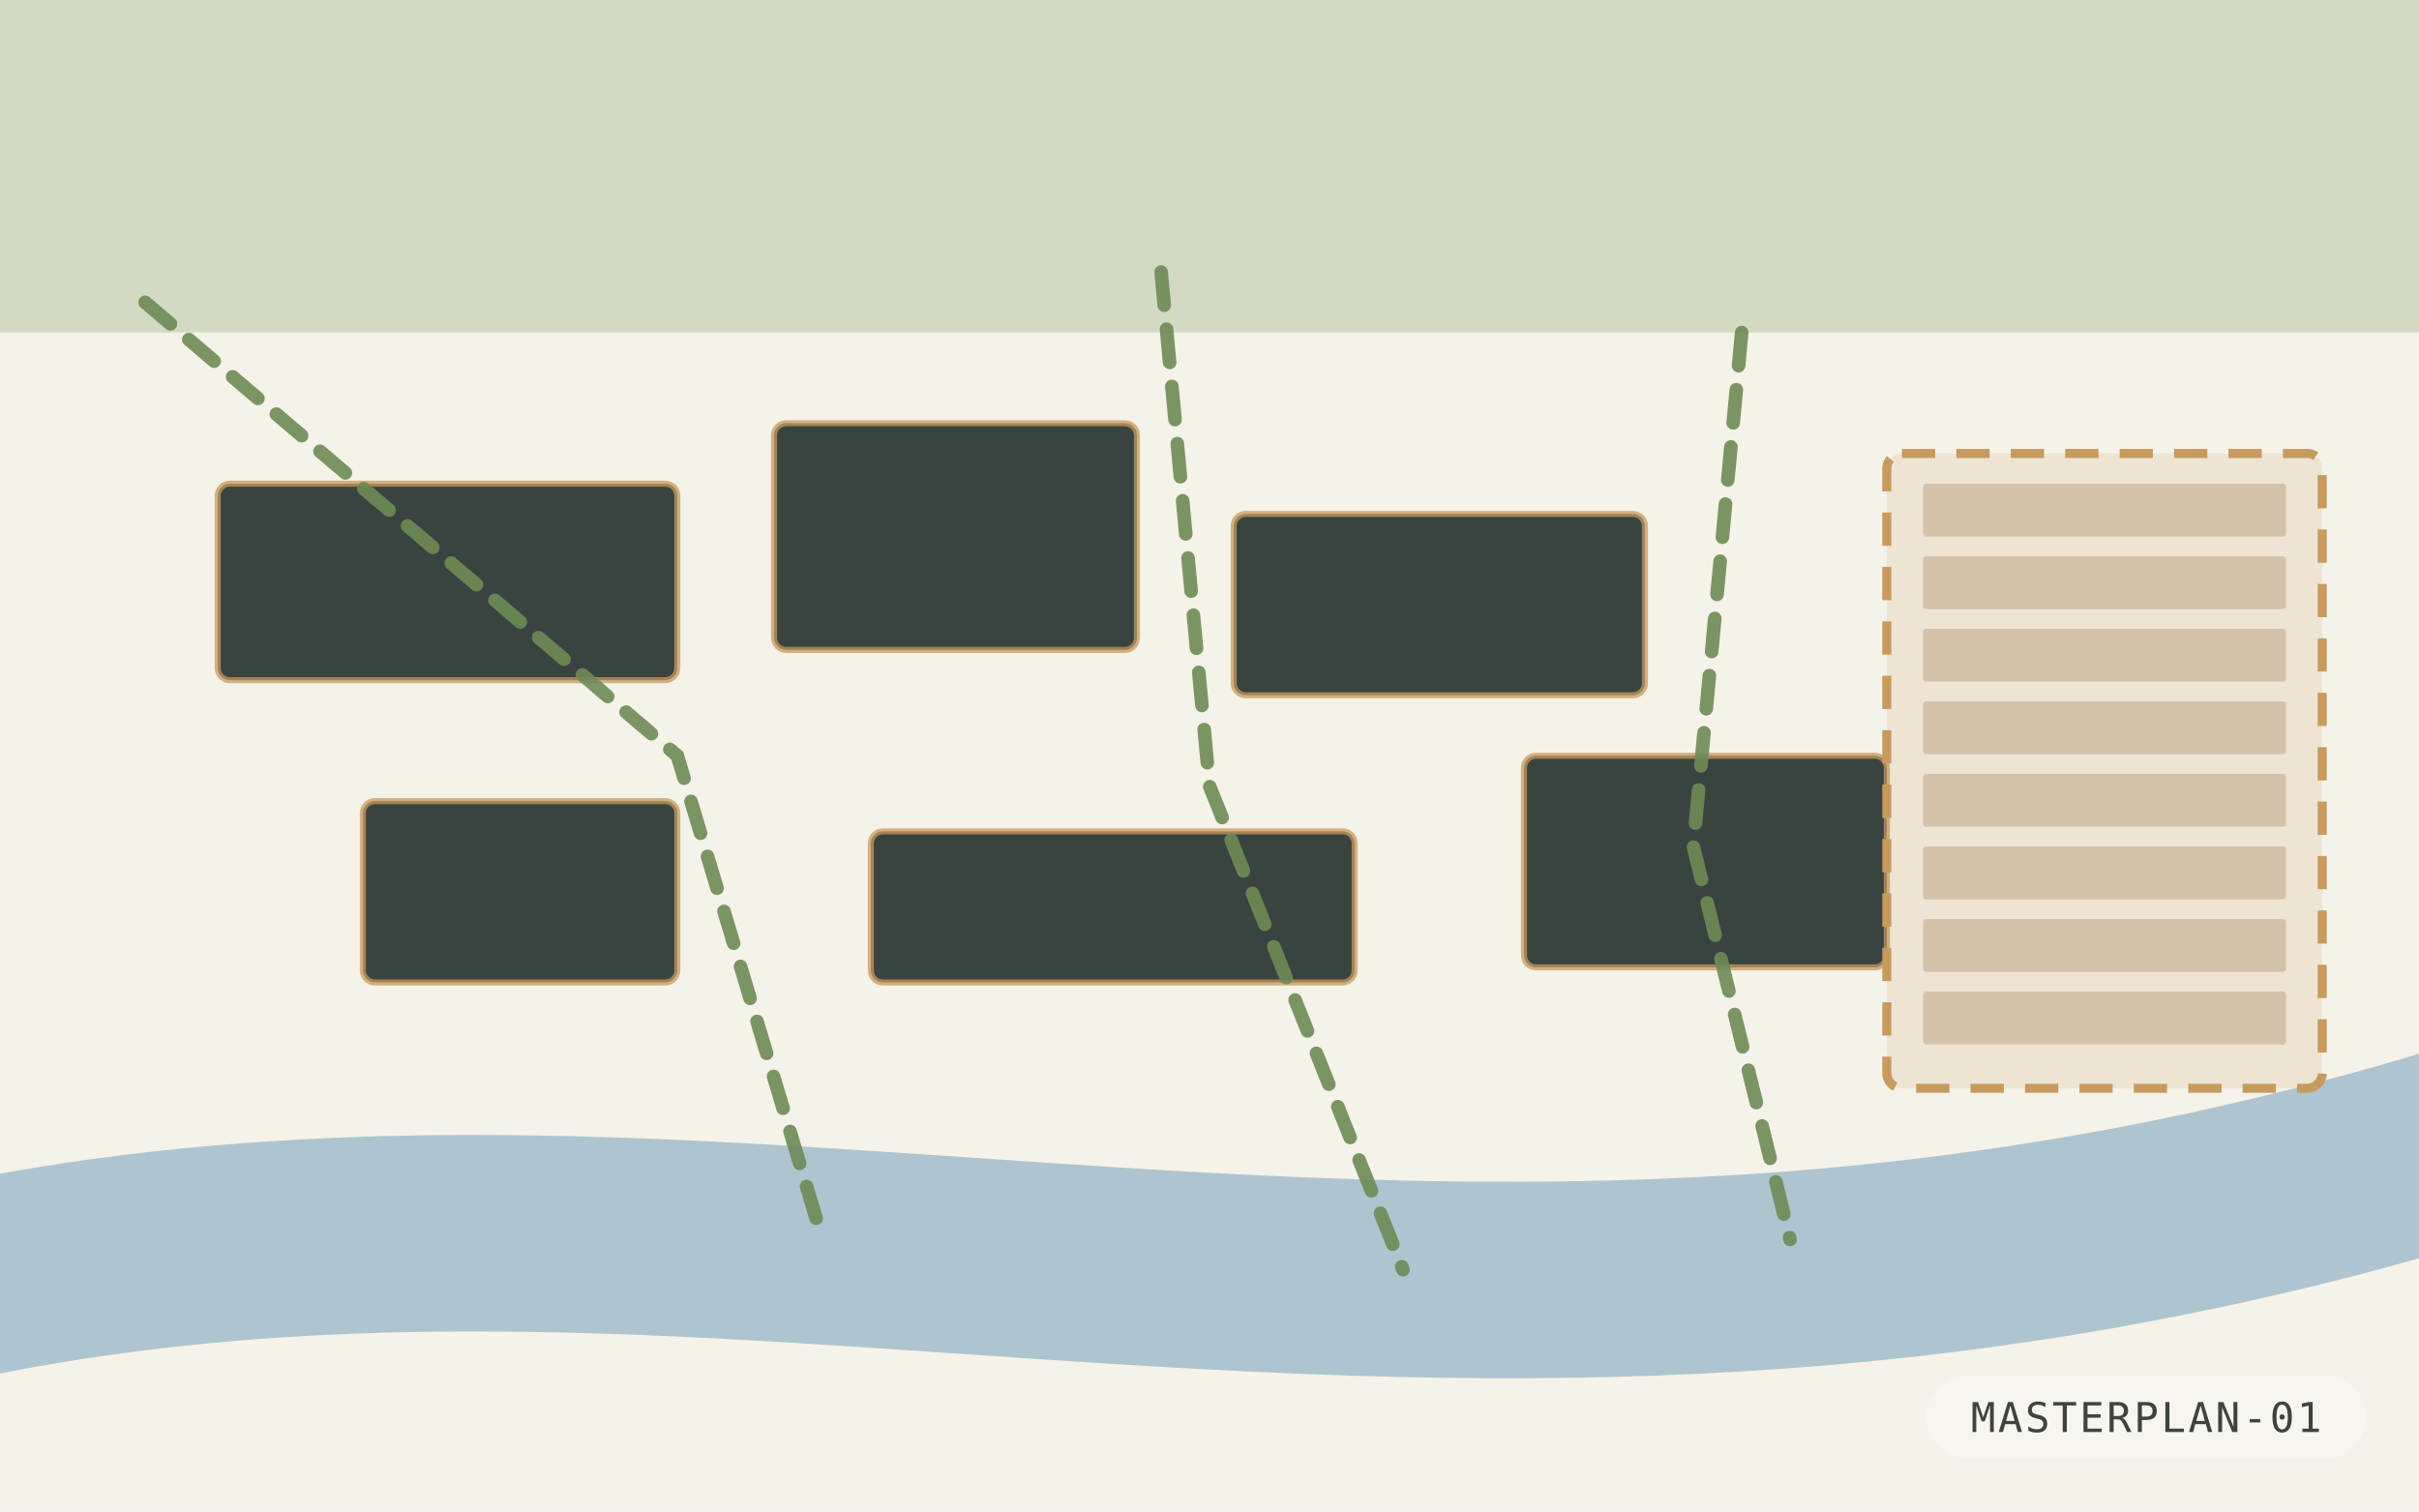
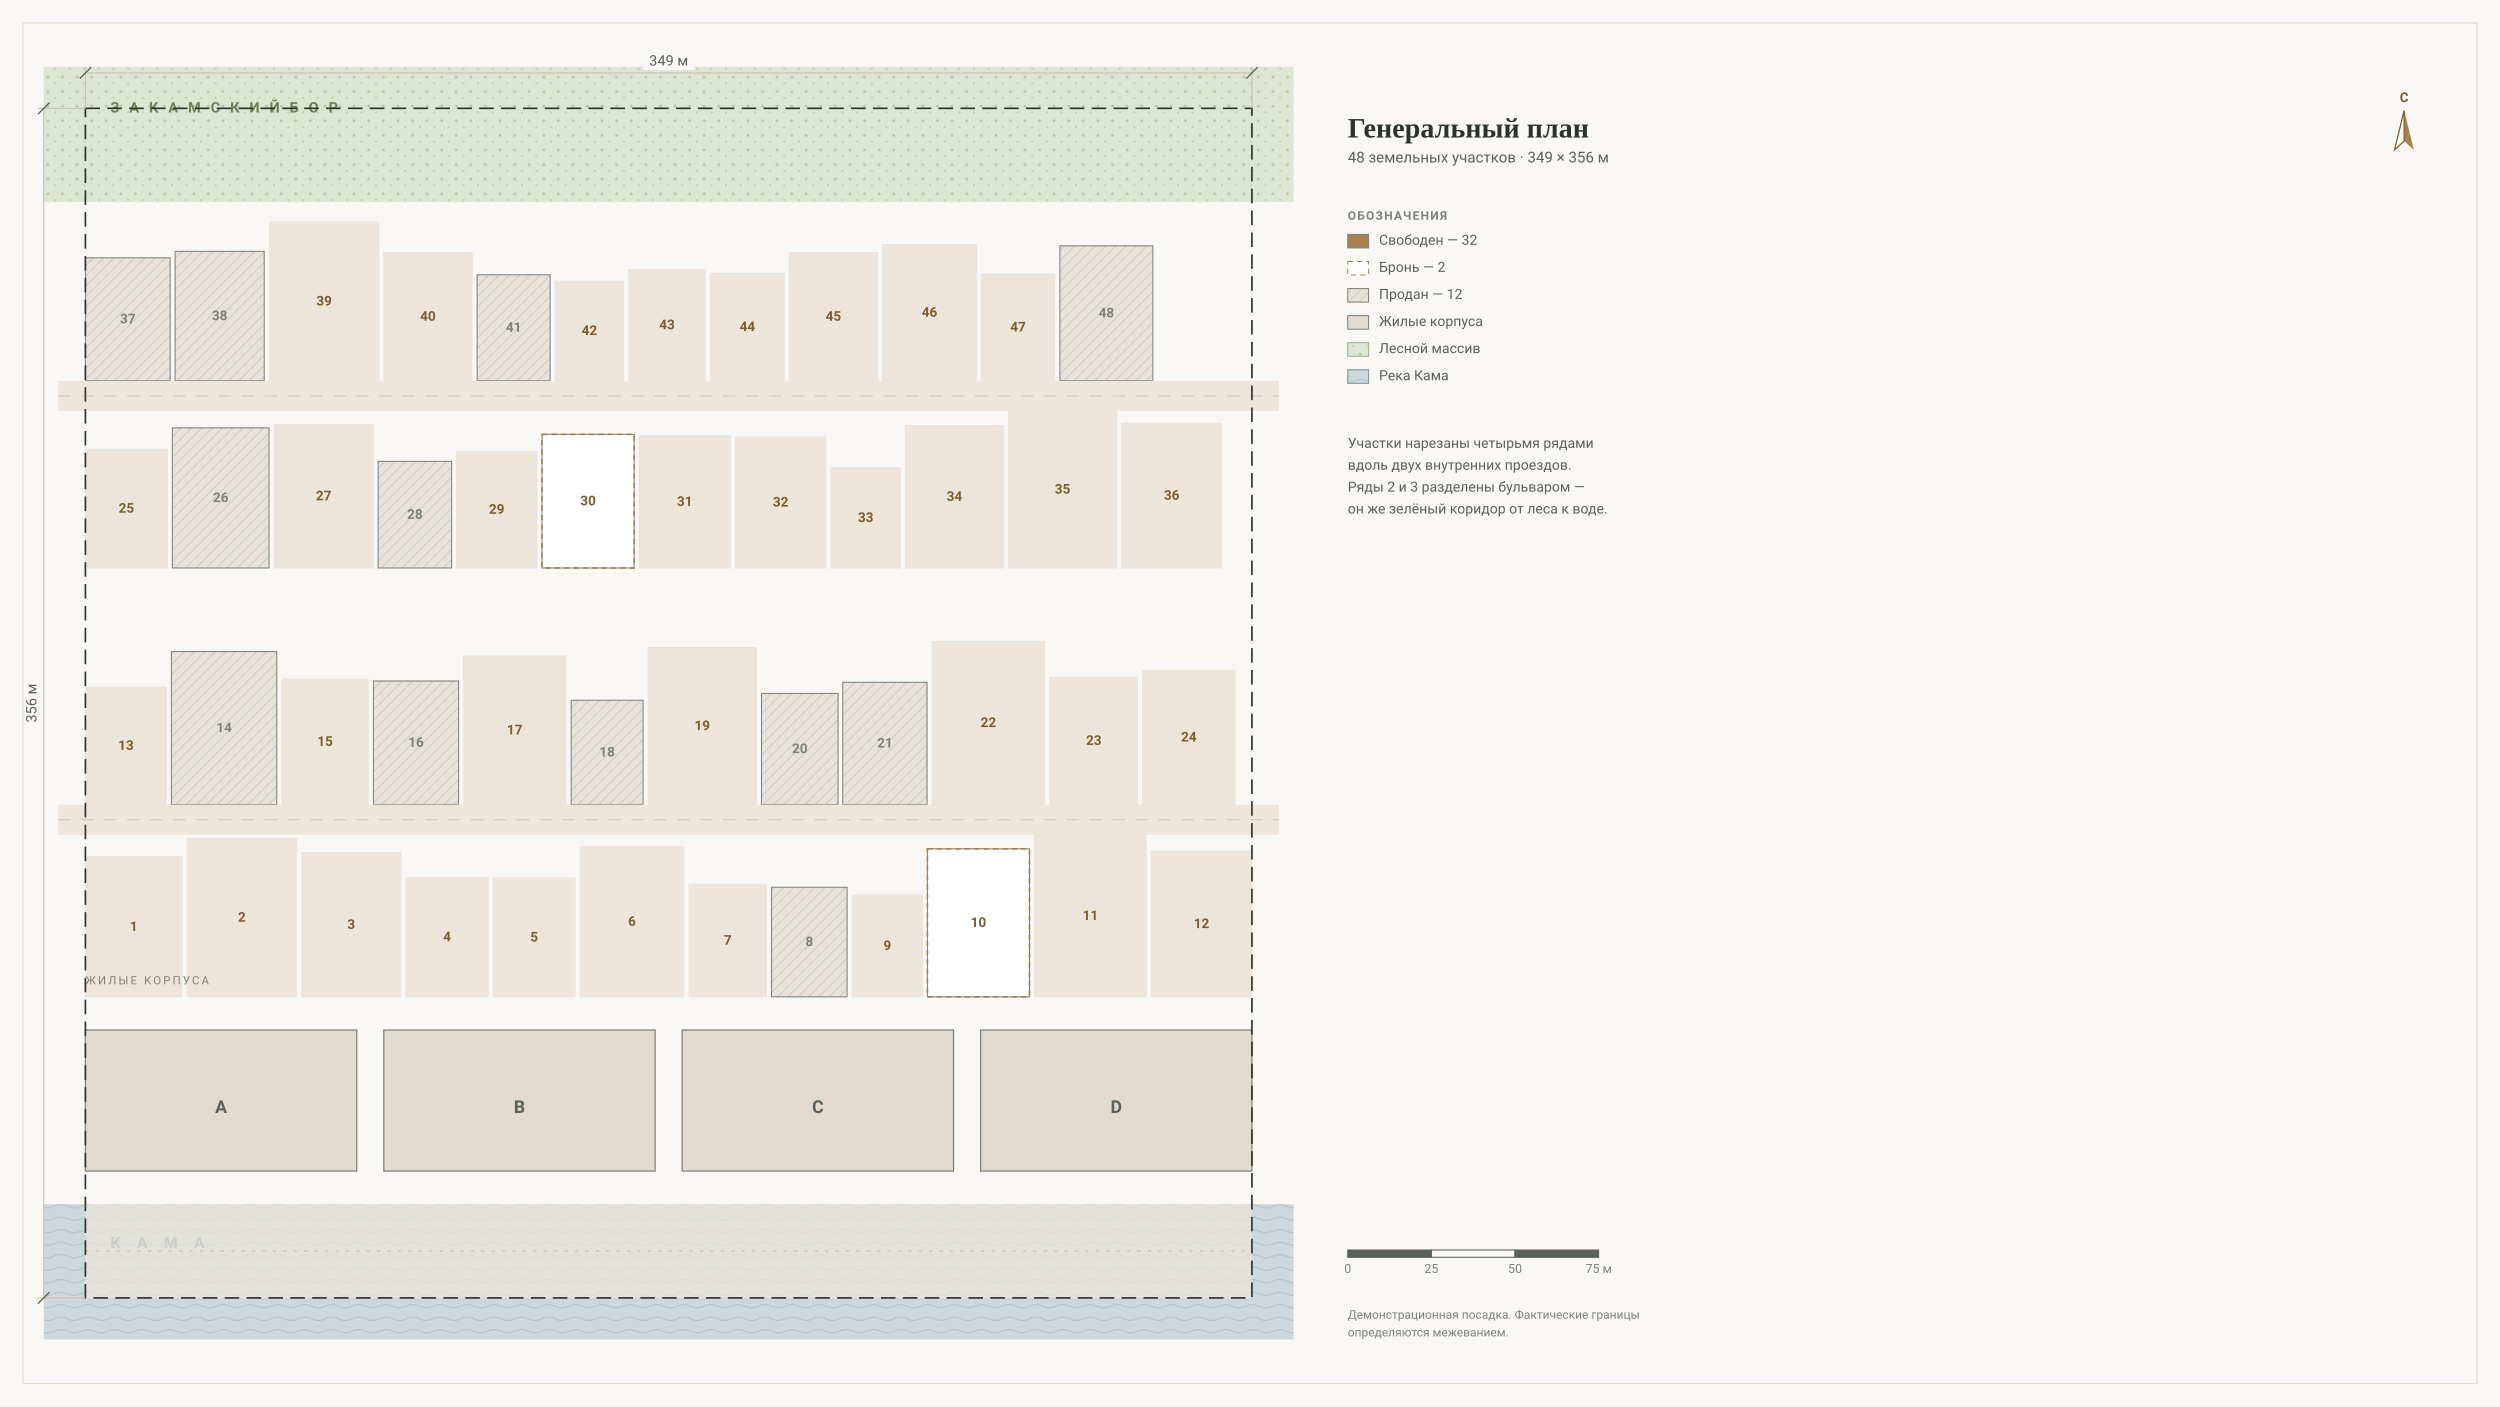
- <svg xmlns="http://www.w3.org/2000/svg" viewBox="0 0 1600 1000" width="1600" height="1000" role="img" aria-label="Генеральный план территории" preserveAspectRatio="xMidYMid slice">
-   <rect width="1600" height="1000" fill="#F5F2EA" />
-   <rect width="1600" height="220.0" fill="#CBD6BC" opacity="0.85" />
-   <path d="M -80.0 860.0 C 480.0 720.0, 960.0 980.0, 1680.0 740.0" fill="none" stroke="#A6C0CC" stroke-width="130.0" opacity="0.9" />
-   <rect x="144.0" y="320.0" width="304.0" height="130.0" rx="8.0" fill="#25302E" opacity="0.9" />
-   <rect x="144.0" y="320.0" width="304.0" height="130.0" rx="8.0" fill="none" stroke="#C79A5E" stroke-width="4.0" opacity="0.75" />
-   <rect x="512.0" y="280.0" width="240.0" height="150.0" rx="8.0" fill="#25302E" opacity="0.9" />
-   <rect x="512.0" y="280.0" width="240.0" height="150.0" rx="8.0" fill="none" stroke="#C79A5E" stroke-width="4.0" opacity="0.75" />
-   <rect x="816.0" y="340.0" width="272.0" height="120.0" rx="8.0" fill="#25302E" opacity="0.9" />
-   <rect x="816.0" y="340.0" width="272.0" height="120.0" rx="8.0" fill="none" stroke="#C79A5E" stroke-width="4.0" opacity="0.75" />
-   <rect x="240.0" y="530.0" width="208.0" height="120.0" rx="8.0" fill="#25302E" opacity="0.9" />
-   <rect x="240.0" y="530.0" width="208.0" height="120.0" rx="8.0" fill="none" stroke="#C79A5E" stroke-width="4.0" opacity="0.75" />
-   <rect x="576.0" y="550.0" width="320.0" height="100.0" rx="8.0" fill="#25302E" opacity="0.9" />
-   <rect x="576.0" y="550.0" width="320.0" height="100.0" rx="8.0" fill="none" stroke="#C79A5E" stroke-width="4.0" opacity="0.75" />
-   <rect x="1008.0" y="500.0" width="240.0" height="140.0" rx="8.0" fill="#25302E" opacity="0.9" />
-   <rect x="1008.0" y="500.0" width="240.0" height="140.0" rx="8.0" fill="none" stroke="#C79A5E" stroke-width="4.0" opacity="0.75" />
-   <rect x="1248.0" y="300.0" width="288.0" height="420.0" rx="10.0" fill="#C79A5E" fill-opacity="0.16" stroke="#C79A5E" stroke-width="6.0" stroke-dasharray="22.0 14.0" />
-   <rect x="1272.0" y="320.0" width="240.0" height="35.0" fill="#8A6A3E" opacity="0.28" rx="2" />
-   <rect x="1272.0" y="368.0" width="240.0" height="35.0" fill="#8A6A3E" opacity="0.28" rx="2" />
-   <rect x="1272.0" y="416.0" width="240.0" height="35.0" fill="#8A6A3E" opacity="0.28" rx="2" />
-   <rect x="1272.0" y="464.0" width="240.0" height="35.0" fill="#8A6A3E" opacity="0.28" rx="2" />
-   <rect x="1272.0" y="512.0" width="240.0" height="35.0" fill="#8A6A3E" opacity="0.28" rx="2" />
-   <rect x="1272.0" y="560.0" width="240.0" height="35.0" fill="#8A6A3E" opacity="0.28" rx="2" />
-   <rect x="1272.0" y="608.0" width="240.0" height="35.0" fill="#8A6A3E" opacity="0.28" rx="2" />
-   <rect x="1272.0" y="656.0" width="240.0" height="35.0" fill="#8A6A3E" opacity="0.28" rx="2" />
-   <g stroke="#6E8A55" stroke-width="9.0" stroke-dasharray="22.0 16.0" opacity="0.9" fill="none" stroke-linecap="round">
-     <path d="M 96.0 200.0 L 448.0 500.0 L 544.0 820.0" />
-     <path d="M 768.0 180.0 L 800.0 520.0 L 928.0 840.0" />
-     <path d="M 1152.0 220.0 L 1120.0 560.0 L 1184.0 820.0" />
+ <svg xmlns="http://www.w3.org/2000/svg" viewBox="0 0 2400 1350" width="2400" height="1350" role="img" aria-label="Генеральный план: нарезка на 48 земельных участков, корпуса, набережная и лес" font-family="'TT Commons Pro',-apple-system,BlinkMacSystemFont,'Segoe UI',Roboto,'Helvetica Neue',Arial,sans-serif">
+   <defs>
+     <pattern id="h-build" patternUnits="userSpaceOnUse" width="9" height="9" patternTransform="rotate(45)">
+       <line x1="0" y1="0" x2="0" y2="9" stroke="#a8814f" stroke-width="1.1" opacity=".5" />
+     </pattern>
+     <pattern id="h-sold" patternUnits="userSpaceOnUse" width="7" height="7" patternTransform="rotate(45)">
+       <line x1="0" y1="0" x2="0" y2="7" stroke="#7c8279" stroke-width="1" opacity=".45" />
+     </pattern>
+     <pattern id="h-forest" patternUnits="userSpaceOnUse" width="14" height="14">
+       <circle cx="4" cy="4" r="1.5" fill="#9fb188" opacity=".55" />
+       <circle cx="11" cy="10" r="1.1" fill="#9fb188" opacity=".4" />
+     </pattern>
+     <pattern id="h-water" patternUnits="userSpaceOnUse" width="26" height="12">
+       <path d="M0 6q6.5 -3 13 0t13 0" fill="none" stroke="#7d939b" stroke-width="1" opacity=".35" />
+     </pattern>
+   </defs>
+   <rect width="2400" height="1350" fill="#faf8f4" />
+   <rect x="42" y="1156.079" width="1199.841" height="129.921" fill="#ccd8dc" />
+   <rect x="42" y="1156.079" width="1199.841" height="129.921" fill="url(#h-water)" />
+   <text x="106" y="1198.079" font-size="15" fill="#7d939b" text-anchor="start" font-weight="600" letter-spacing="6">К А М А</text>
+   <rect x="42" y="64" width="1199.841" height="129.921" fill="#dde6d2" />
+   <rect x="42" y="64" width="1199.841" height="129.921" fill="url(#h-forest)" />
+   <text x="106" y="108" font-size="14" fill="#6f7f58" text-anchor="start" font-weight="600" letter-spacing="3">З А К А М С К И Й   Б О Р</text>
+   <rect x="82" y="1156.079" width="1119.841" height="89.921" fill="#ece6db" opacity=".7" />
+   <path d="M82 1201.039 L1201.841 1201.039" stroke="#cfc6b6" stroke-width="1.4" stroke-dasharray="3 7" />
+   <rect x="82" y="988.825" width="260.46" height="135.396" fill="#e2dcd0" stroke="#7c8279" stroke-width="1.2" />
+   <text x="212.23" y="1068.47" font-size="17" fill="#5a615a" text-anchor="middle" font-weight="700">A</text>
+   <rect x="368.46" y="988.825" width="260.46" height="135.396" fill="#e2dcd0" stroke="#7c8279" stroke-width="1.2" />
+   <text x="498.69" y="1068.47" font-size="17" fill="#5a615a" text-anchor="middle" font-weight="700">B</text>
+   <rect x="654.92" y="988.825" width="260.46" height="135.396" fill="#e2dcd0" stroke="#7c8279" stroke-width="1.2" />
+   <text x="785.151" y="1068.47" font-size="17" fill="#5a615a" text-anchor="middle" font-weight="700">C</text>
+   <rect x="941.381" y="988.825" width="260.46" height="135.396" fill="#e2dcd0" stroke="#7c8279" stroke-width="1.2" />
+   <text x="1071.611" y="1068.47" font-size="17" fill="#5a615a" text-anchor="middle" font-weight="700">D</text>
+   <text x="82" y="944.967" font-size="11" fill="#7c8279" text-anchor="start" font-weight="400" letter-spacing="2">ЖИЛЫЕ КОРПУСА</text>
+   <rect x="82" y="822.471" width="92.779" height="134.497" fill="#a8814f" opacity="0.16" stroke="#7c8279" stroke-width="1" />
+   <text x="128.39" y="893.719" font-size="13" fill="#7d5c2c" text-anchor="middle" font-weight="600">1</text>
+   <rect x="179.629" y="804.744" width="105.015" height="152.224" fill="#a8814f" opacity="0.16" stroke="#7c8279" stroke-width="1" />
+   <text x="232.136" y="884.855" font-size="13" fill="#7d5c2c" text-anchor="middle" font-weight="600">2</text>
+   <rect x="289.461" y="818.617" width="95.413" height="138.35" fill="#a8814f" opacity="0.16" stroke="#7c8279" stroke-width="1" />
+   <text x="337.168" y="891.792" font-size="13" fill="#7d5c2c" text-anchor="middle" font-weight="600">3</text>
+   <rect x="389.659" y="842.286" width="79.131" height="114.682" fill="#a8814f" opacity="0.16" stroke="#7c8279" stroke-width="1" />
+   <text x="429.225" y="903.627" font-size="13" fill="#7d5c2c" text-anchor="middle" font-weight="600">4</text>
+   <rect x="473.479" y="842.896" width="78.649" height="114.072" fill="#a8814f" opacity="0.16" stroke="#7c8279" stroke-width="1" />
+   <text x="512.803" y="903.932" font-size="13" fill="#7d5c2c" text-anchor="middle" font-weight="600">5</text>
+   <rect x="556.977" y="812.772" width="99.427" height="144.195" fill="#a8814f" opacity="0.16" stroke="#7c8279" stroke-width="1" />
+   <text x="606.691" y="888.87" font-size="13" fill="#7d5c2c" text-anchor="middle" font-weight="600">6</text>
+   <rect x="661.35" y="848.933" width="74.474" height="108.034" fill="#a8814f" opacity="0.16" stroke="#7c8279" stroke-width="1" />
+   <text x="698.587" y="906.95" font-size="13" fill="#7d5c2c" text-anchor="middle" font-weight="600">7</text>
+   <rect x="740.673" y="851.76" width="72.547" height="105.208" fill="#e8e3da" stroke="#7c8279" stroke-width="1" />
+   <rect x="740.673" y="851.76" width="72.547" height="105.208" fill="url(#h-sold)" />
+   <text x="776.947" y="908.363" font-size="13" fill="#7c8279" text-anchor="middle" font-weight="600">8</text>
+   <rect x="818.07" y="859.146" width="67.473" height="97.821" fill="#a8814f" opacity="0.16" stroke="#7c8279" stroke-width="1" />
+   <text x="851.806" y="912.057" font-size="13" fill="#7d5c2c" text-anchor="middle" font-weight="600">9</text>
+   <rect x="890.328" y="814.86" width="97.982" height="142.108" fill="#ffffff" opacity="1" stroke="#7c8279" stroke-width="1" />
+   <rect x="890.328" y="814.86" width="97.982" height="142.108" fill="none" stroke="#a8814f" stroke-width="1.6" stroke-dasharray="5 4" />
+   <text x="939.319" y="889.914" font-size="13" fill="#7d5c2c" text-anchor="middle" font-weight="600">10</text>
+   <rect x="993.095" y="801.339" width="107.36" height="155.628" fill="#a8814f" opacity="0.16" stroke="#7c8279" stroke-width="1" />
+   <text x="1046.775" y="883.153" font-size="13" fill="#7d5c2c" text-anchor="middle" font-weight="600">11</text>
+   <rect x="1105.175" y="817.011" width="96.537" height="139.956" fill="#a8814f" opacity="0.16" stroke="#7c8279" stroke-width="1" />
+   <text x="1153.444" y="890.989" font-size="13" fill="#7d5c2c" text-anchor="middle" font-weight="600">12</text>
+   <rect x="82" y="659.553" width="77.75" height="112.755" fill="#a8814f" opacity="0.16" stroke="#7c8279" stroke-width="1" />
+   <text x="120.875" y="719.93" font-size="13" fill="#7d5c2c" text-anchor="middle" font-weight="600">13</text>
+   <rect x="164.535" y="625.543" width="101.194" height="146.764" fill="#e8e3da" stroke="#7c8279" stroke-width="1" />
+   <rect x="164.535" y="625.543" width="101.194" height="146.764" fill="url(#h-sold)" />
+   <text x="215.132" y="702.925" font-size="13" fill="#7c8279" text-anchor="middle" font-weight="600">14</text>
+   <rect x="270.513" y="651.845" width="83.049" height="120.462" fill="#a8814f" opacity="0.16" stroke="#7c8279" stroke-width="1" />
+   <text x="312.038" y="716.076" font-size="13" fill="#7d5c2c" text-anchor="middle" font-weight="600">15</text>
+   <rect x="358.508" y="653.74" width="81.764" height="118.568" fill="#e8e3da" stroke="#7c8279" stroke-width="1" />
+   <rect x="358.508" y="653.74" width="81.764" height="118.568" fill="url(#h-sold)" />
+   <text x="399.39" y="717.024" font-size="13" fill="#7c8279" text-anchor="middle" font-weight="600">16</text>
+   <rect x="444.897" y="629.718" width="98.367" height="142.589" fill="#a8814f" opacity="0.16" stroke="#7c8279" stroke-width="1" />
+   <text x="494.08" y="705.013" font-size="13" fill="#7d5c2c" text-anchor="middle" font-weight="600">17</text>
+   <rect x="548.306" y="672.238" width="69.047" height="100.07" fill="#e8e3da" stroke="#7c8279" stroke-width="1" />
+   <rect x="548.306" y="672.238" width="69.047" height="100.07" fill="url(#h-sold)" />
+   <text x="582.829" y="726.273" font-size="13" fill="#7c8279" text-anchor="middle" font-weight="600">18</text>
+   <rect x="622.17" y="621.561" width="103.988" height="150.747" fill="#a8814f" opacity="0.16" stroke="#7c8279" stroke-width="1" />
+   <text x="674.164" y="700.934" font-size="13" fill="#7d5c2c" text-anchor="middle" font-weight="600">19</text>
+   <rect x="731.039" y="665.687" width="73.511" height="106.621" fill="#e8e3da" stroke="#7c8279" stroke-width="1" />
+   <rect x="731.039" y="665.687" width="73.511" height="106.621" fill="url(#h-sold)" />
+   <text x="767.794" y="722.997" font-size="13" fill="#7c8279" text-anchor="middle" font-weight="600">20</text>
+   <rect x="809.078" y="655.025" width="80.897" height="117.283" fill="#e8e3da" stroke="#7c8279" stroke-width="1" />
+   <rect x="809.078" y="655.025" width="80.897" height="117.283" fill="url(#h-sold)" />
+   <text x="849.526" y="717.666" font-size="13" fill="#7c8279" text-anchor="middle" font-weight="600">21</text>
+   <rect x="894.824" y="615.684" width="108.002" height="156.624" fill="#a8814f" opacity="0.16" stroke="#7c8279" stroke-width="1" />
+   <text x="948.825" y="697.996" font-size="13" fill="#7d5c2c" text-anchor="middle" font-weight="600">22</text>
+   <rect x="1007.868" y="650.015" width="84.333" height="122.293" fill="#a8814f" opacity="0.16" stroke="#7c8279" stroke-width="1" />
+   <text x="1050.034" y="715.161" font-size="13" fill="#7d5c2c" text-anchor="middle" font-weight="600">23</text>
+   <rect x="1096.826" y="643.463" width="88.861" height="128.844" fill="#a8814f" opacity="0.16" stroke="#7c8279" stroke-width="1" />
+   <text x="1141.256" y="711.885" font-size="13" fill="#7d5c2c" text-anchor="middle" font-weight="600">24</text>
+   <rect x="82" y="431.185" width="78.649" height="114.072" fill="#a8814f" opacity="0.16" stroke="#7c8279" stroke-width="1" />
+   <text x="121.324" y="492.221" font-size="13" fill="#7d5c2c" text-anchor="middle" font-weight="600">25</text>
+   <rect x="165.498" y="410.76" width="92.779" height="134.497" fill="#e8e3da" stroke="#7c8279" stroke-width="1" />
+   <rect x="165.498" y="410.76" width="92.779" height="134.497" fill="url(#h-sold)" />
+   <text x="211.888" y="482.008" font-size="13" fill="#7c8279" text-anchor="middle" font-weight="600">26</text>
+   <rect x="263.127" y="407.42" width="95.028" height="137.836" fill="#a8814f" opacity="0.16" stroke="#7c8279" stroke-width="1" />
+   <text x="310.641" y="480.338" font-size="13" fill="#7d5c2c" text-anchor="middle" font-weight="600">27</text>
+   <rect x="363.004" y="442.939" width="70.556" height="102.318" fill="#e8e3da" stroke="#7c8279" stroke-width="1" />
+   <rect x="363.004" y="442.939" width="70.556" height="102.318" fill="url(#h-sold)" />
+   <text x="398.282" y="498.098" font-size="13" fill="#7c8279" text-anchor="middle" font-weight="600">28</text>
+   <rect x="438.152" y="433.176" width="77.3" height="112.08" fill="#a8814f" opacity="0.16" stroke="#7c8279" stroke-width="1" />
+   <text x="476.803" y="493.216" font-size="13" fill="#7d5c2c" text-anchor="middle" font-weight="600">29</text>
+   <rect x="520.366" y="416.99" width="88.444" height="128.266" fill="#ffffff" opacity="1" stroke="#7c8279" stroke-width="1" />
+   <rect x="520.366" y="416.99" width="88.444" height="128.266" fill="none" stroke="#a8814f" stroke-width="1.6" stroke-dasharray="5 4" />
+   <text x="564.588" y="485.123" font-size="13" fill="#7d5c2c" text-anchor="middle" font-weight="600">30</text>
+   <rect x="613.499" y="418.178" width="87.641" height="127.078" fill="#a8814f" opacity="0.16" stroke="#7c8279" stroke-width="1" />
+   <text x="657.319" y="485.717" font-size="13" fill="#7d5c2c" text-anchor="middle" font-weight="600">31</text>
+   <rect x="705.989" y="419.367" width="86.838" height="125.89" fill="#a8814f" opacity="0.16" stroke="#7c8279" stroke-width="1" />
+   <text x="749.408" y="486.312" font-size="13" fill="#7d5c2c" text-anchor="middle" font-weight="600">32</text>
+   <rect x="797.837" y="448.976" width="66.413" height="96.28" fill="#a8814f" opacity="0.16" stroke="#7c8279" stroke-width="1" />
+   <text x="831.044" y="501.116" font-size="13" fill="#7d5c2c" text-anchor="middle" font-weight="600">33</text>
+   <rect x="869.132" y="408.544" width="94.289" height="136.712" fill="#a8814f" opacity="0.16" stroke="#7c8279" stroke-width="1" />
+   <text x="916.277" y="480.9" font-size="13" fill="#7d5c2c" text-anchor="middle" font-weight="600">34</text>
+   <rect x="968.046" y="394.51" width="103.988" height="150.747" fill="#a8814f" opacity="0.16" stroke="#7c8279" stroke-width="1" />
+   <text x="1020.039" y="473.883" font-size="13" fill="#7d5c2c" text-anchor="middle" font-weight="600">35</text>
+   <rect x="1076.915" y="406.36" width="95.798" height="138.896" fill="#a8814f" opacity="0.16" stroke="#7c8279" stroke-width="1" />
+   <text x="1124.814" y="479.808" font-size="13" fill="#7d5c2c" text-anchor="middle" font-weight="600">36</text>
+   <rect x="82" y="247.489" width="81.347" height="117.925" fill="#e8e3da" stroke="#7c8279" stroke-width="1" />
+   <rect x="82" y="247.489" width="81.347" height="117.925" fill="url(#h-sold)" />
+   <text x="122.673" y="310.451" font-size="13" fill="#7c8279" text-anchor="middle" font-weight="600">37</text>
+   <rect x="168.067" y="241.29" width="85.586" height="124.123" fill="#e8e3da" stroke="#7c8279" stroke-width="1" />
+   <rect x="168.067" y="241.29" width="85.586" height="124.123" fill="url(#h-sold)" />
+   <text x="210.86" y="307.352" font-size="13" fill="#7c8279" text-anchor="middle" font-weight="600">38</text>
+   <rect x="258.631" y="213.19" width="105.015" height="152.224" fill="#a8814f" opacity="0.16" stroke="#7c8279" stroke-width="1" />
+   <text x="311.139" y="293.302" font-size="13" fill="#7d5c2c" text-anchor="middle" font-weight="600">39</text>
+   <rect x="368.463" y="242.511" width="84.751" height="122.903" fill="#a8814f" opacity="0.16" stroke="#7c8279" stroke-width="1" />
+   <text x="410.839" y="307.962" font-size="13" fill="#7d5c2c" text-anchor="middle" font-weight="600">40</text>
+   <rect x="458.064" y="263.803" width="70.042" height="101.611" fill="#e8e3da" stroke="#7c8279" stroke-width="1" />
+   <rect x="458.064" y="263.803" width="70.042" height="101.611" fill="url(#h-sold)" />
+   <text x="493.085" y="318.608" font-size="13" fill="#7c8279" text-anchor="middle" font-weight="600">41</text>
+   <rect x="532.891" y="269.905" width="65.867" height="95.509" fill="#a8814f" opacity="0.16" stroke="#7c8279" stroke-width="1" />
+   <text x="565.825" y="321.659" font-size="13" fill="#7d5c2c" text-anchor="middle" font-weight="600">42</text>
+   <rect x="603.543" y="258.793" width="73.511" height="106.621" fill="#a8814f" opacity="0.16" stroke="#7c8279" stroke-width="1" />
+   <text x="640.299" y="316.103" font-size="13" fill="#7d5c2c" text-anchor="middle" font-weight="600">43</text>
+   <rect x="681.903" y="262.39" width="71.07" height="103.024" fill="#a8814f" opacity="0.16" stroke="#7c8279" stroke-width="1" />
+   <text x="717.438" y="317.902" font-size="13" fill="#7d5c2c" text-anchor="middle" font-weight="600">44</text>
+   <rect x="757.694" y="242.511" width="84.751" height="122.903" fill="#a8814f" opacity="0.16" stroke="#7c8279" stroke-width="1" />
+   <text x="800.069" y="307.962" font-size="13" fill="#7d5c2c" text-anchor="middle" font-weight="600">45</text>
+   <rect x="847.294" y="234.835" width="90.05" height="130.579" fill="#a8814f" opacity="0.16" stroke="#7c8279" stroke-width="1" />
+   <text x="892.319" y="304.125" font-size="13" fill="#7d5c2c" text-anchor="middle" font-weight="600">46</text>
+   <rect x="942.033" y="263.096" width="70.556" height="102.318" fill="#a8814f" opacity="0.16" stroke="#7c8279" stroke-width="1" />
+   <text x="977.311" y="318.255" font-size="13" fill="#7d5c2c" text-anchor="middle" font-weight="600">47</text>
+   <rect x="1017.502" y="235.992" width="89.247" height="129.422" fill="#e8e3da" stroke="#7c8279" stroke-width="1" />
+   <rect x="1017.502" y="235.992" width="89.247" height="129.422" fill="url(#h-sold)" />
+   <text x="1062.126" y="304.703" font-size="13" fill="#7c8279" text-anchor="middle" font-weight="600">48</text>
+   <rect x="56" y="772.436" width="1171.841" height="28.903" fill="#ece6db" />
+   <line x1="56" y1="786.888" x2="1227.841" y2="786.888" stroke="#cfc6b6" stroke-width="1" stroke-dasharray="12 10" />
+   <rect x="56" y="365.607" width="1171.841" height="28.903" fill="#ece6db" />
+   <line x1="56" y1="380.058" x2="1227.841" y2="380.058" stroke="#cfc6b6" stroke-width="1" stroke-dasharray="12 10" />
+   <rect x="82" y="104" width="1119.841" height="1142" fill="none" stroke="#2c332e" stroke-width="1.6" stroke-dasharray="14 7" />
+   <line x1="82" y1="104" x2="82" y2="64" stroke="#c6bfb1" stroke-width="1" />
+   <line x1="1201.841" y1="104" x2="1201.841" y2="64" stroke="#c6bfb1" stroke-width="1" />
+   <line x1="82" y1="70" x2="1201.841" y2="70" stroke="#c6bfb1" stroke-width="1" />
+   <line x1="76.5" y1="75.5" x2="87.5" y2="64.5" stroke="#5a615a" stroke-width="1.3" />
+   <line x1="1196.341" y1="75.5" x2="1207.341" y2="64.5" stroke="#5a615a" stroke-width="1.3" />
+   <rect x="617.32" y="48.258" width="49.2" height="18.9" fill="#faf8f4" />
+   <text x="641.92" y="63" font-size="14" fill="#5a615a" text-anchor="middle" font-weight="400">349 м</text>
+   <line x1="82" y1="104" x2="36" y2="104" stroke="#c6bfb1" stroke-width="1" />
+   <line x1="82" y1="1246" x2="36" y2="1246" stroke="#c6bfb1" stroke-width="1" />
+   <line x1="42" y1="104" x2="42" y2="1246" stroke="#c6bfb1" stroke-width="1" />
+   <line x1="36.5" y1="109.5" x2="47.5" y2="98.5" stroke="#5a615a" stroke-width="1.3" />
+   <line x1="36.5" y1="1251.5" x2="47.5" y2="1240.5" stroke="#5a615a" stroke-width="1.3" />
+   <g transform="translate(42,675) rotate(-90)">
+     <rect x="-24.6" y="-21.742" width="49.2" height="18.9" fill="#faf8f4" />
+     <text x="0" y="-7" font-size="14" fill="#5a615a" text-anchor="middle" font-weight="400">356 м</text>
  </g>
-   <g font-family="ui-monospace, 'Cascadia Mono', Consolas, monospace" opacity="0.9">
-     <rect x="1274.4" y="910.4" width="290.4" height="54.4" rx="27.2" fill="rgba(250,248,244,0.72)" />
-     <text x="1419.6" y="947.4" text-anchor="middle" fill="#2A302C" font-size="27.2" letter-spacing="1.6">MASTERPLAN-01</text>
+   <rect x="22" y="22" width="2356" height="1306" fill="none" stroke="#ddd6c9" stroke-width="1" />
+   <text x="1293.841" y="132" font-size="27" fill="#2c332e" text-anchor="start" font-weight="600" font-family="'TT Ramillas','Playfair Display',Georgia,'Times New Roman',serif">Генеральный план</text>
+   <text x="1293.841" y="156" font-size="14.5" fill="#5a615a" text-anchor="start" font-weight="400">48 земельных участков · 349 × 356 м</text>
+   <g transform="translate(2308,128)">
+     <path d="M0 -22 L9.24 15.84 L0 7.48 Z" fill="#a8814f" />
+     <path d="M0 -22 L-9.24 15.84 L0 7.48 Z" fill="none" stroke="#7d5c2c" stroke-width="1.2" />
+     <text x="0" y="-30" font-size="13" fill="#7d5c2c" text-anchor="middle" font-weight="700" letter-spacing="0.5">С</text>
  </g>
+   <text x="1293.841" y="211" font-size="11.5" fill="#7c8279" text-anchor="start" font-weight="600" letter-spacing="1.2">ОБОЗНАЧЕНИЯ</text>
+   <rect x="1293.841" y="225" width="20" height="13" fill="#a8814f" stroke="#7c8279" stroke-width="1" />
+   <text x="1323.841" y="235" font-size="13.5" fill="#5a615a" text-anchor="start" font-weight="400">Свободен — 32</text>
+   <rect x="1293.841" y="251" width="20" height="13" fill="#ffffff" stroke="#a8814f" stroke-width="1" stroke-dasharray="5 4" />
+   <text x="1323.841" y="261" font-size="13.5" fill="#5a615a" text-anchor="start" font-weight="400">Бронь — 2</text>
+   <rect x="1293.841" y="277" width="20" height="13" fill="#e8e3da" stroke="#7c8279" stroke-width="1" />
+   <rect x="1293.841" y="277" width="20" height="13" fill="url(#h-sold)" />
+   <text x="1323.841" y="287" font-size="13.5" fill="#5a615a" text-anchor="start" font-weight="400">Продан — 12</text>
+   <rect x="1293.841" y="303" width="20" height="13" fill="#e2dcd0" stroke="#7c8279" stroke-width="1" />
+   <text x="1323.841" y="313" font-size="13.5" fill="#5a615a" text-anchor="start" font-weight="400">Жилые корпуса</text>
+   <rect x="1293.841" y="329" width="20" height="13" fill="#dde6d2" stroke="#9fb188" stroke-width="1" />
+   <rect x="1293.841" y="329" width="20" height="13" fill="url(#h-forest)" />
+   <text x="1323.841" y="339" font-size="13.5" fill="#5a615a" text-anchor="start" font-weight="400">Лесной массив</text>
+   <rect x="1293.841" y="355" width="20" height="13" fill="#ccd8dc" stroke="#7d939b" stroke-width="1" />
+   <rect x="1293.841" y="355" width="20" height="13" fill="url(#h-water)" />
+   <text x="1323.841" y="365" font-size="13.5" fill="#5a615a" text-anchor="start" font-weight="400">Река Кама</text>
+   <text x="1293.841" y="430" font-size="13.5" fill="#5a615a" text-anchor="start" font-weight="400">Участки нарезаны четырьмя рядами</text>
+   <text x="1293.841" y="451" font-size="13.5" fill="#5a615a" text-anchor="start" font-weight="400">вдоль двух внутренних проездов.</text>
+   <text x="1293.841" y="472" font-size="13.5" fill="#5a615a" text-anchor="start" font-weight="400">Ряды 2 и 3 разделены бульваром —</text>
+   <text x="1293.841" y="493" font-size="13.5" fill="#5a615a" text-anchor="start" font-weight="400">он же зелёный коридор от леса к воде.</text>
+   <rect x="1293.841" y="1200" width="80.287" height="7" fill="#5a615a" stroke="#5a615a" stroke-width="1" />
+   <rect x="1374.128" y="1200" width="80.287" height="7" fill="#faf8f4" stroke="#5a615a" stroke-width="1" />
+   <rect x="1454.415" y="1200" width="80.287" height="7" fill="#5a615a" stroke="#5a615a" stroke-width="1" />
+   <text x="1293.841" y="1222" font-size="12" fill="#7c8279" text-anchor="middle" font-weight="400">0</text>
+   <text x="1374.128" y="1222" font-size="12" fill="#7c8279" text-anchor="middle" font-weight="400">25</text>
+   <text x="1454.415" y="1222" font-size="12" fill="#7c8279" text-anchor="middle" font-weight="400">50</text>
+   <text x="1534.701" y="1222" font-size="12" fill="#7c8279" text-anchor="middle" font-weight="400">75 м</text>
+   <text x="1293.841" y="1266" font-size="11.5" fill="#7c8279" text-anchor="start" font-weight="400">Демонстрационная посадка. Фактические границы</text>
+   <text x="1293.841" y="1283" font-size="11.5" fill="#7c8279" text-anchor="start" font-weight="400">определяются межеванием.</text>
</svg>
